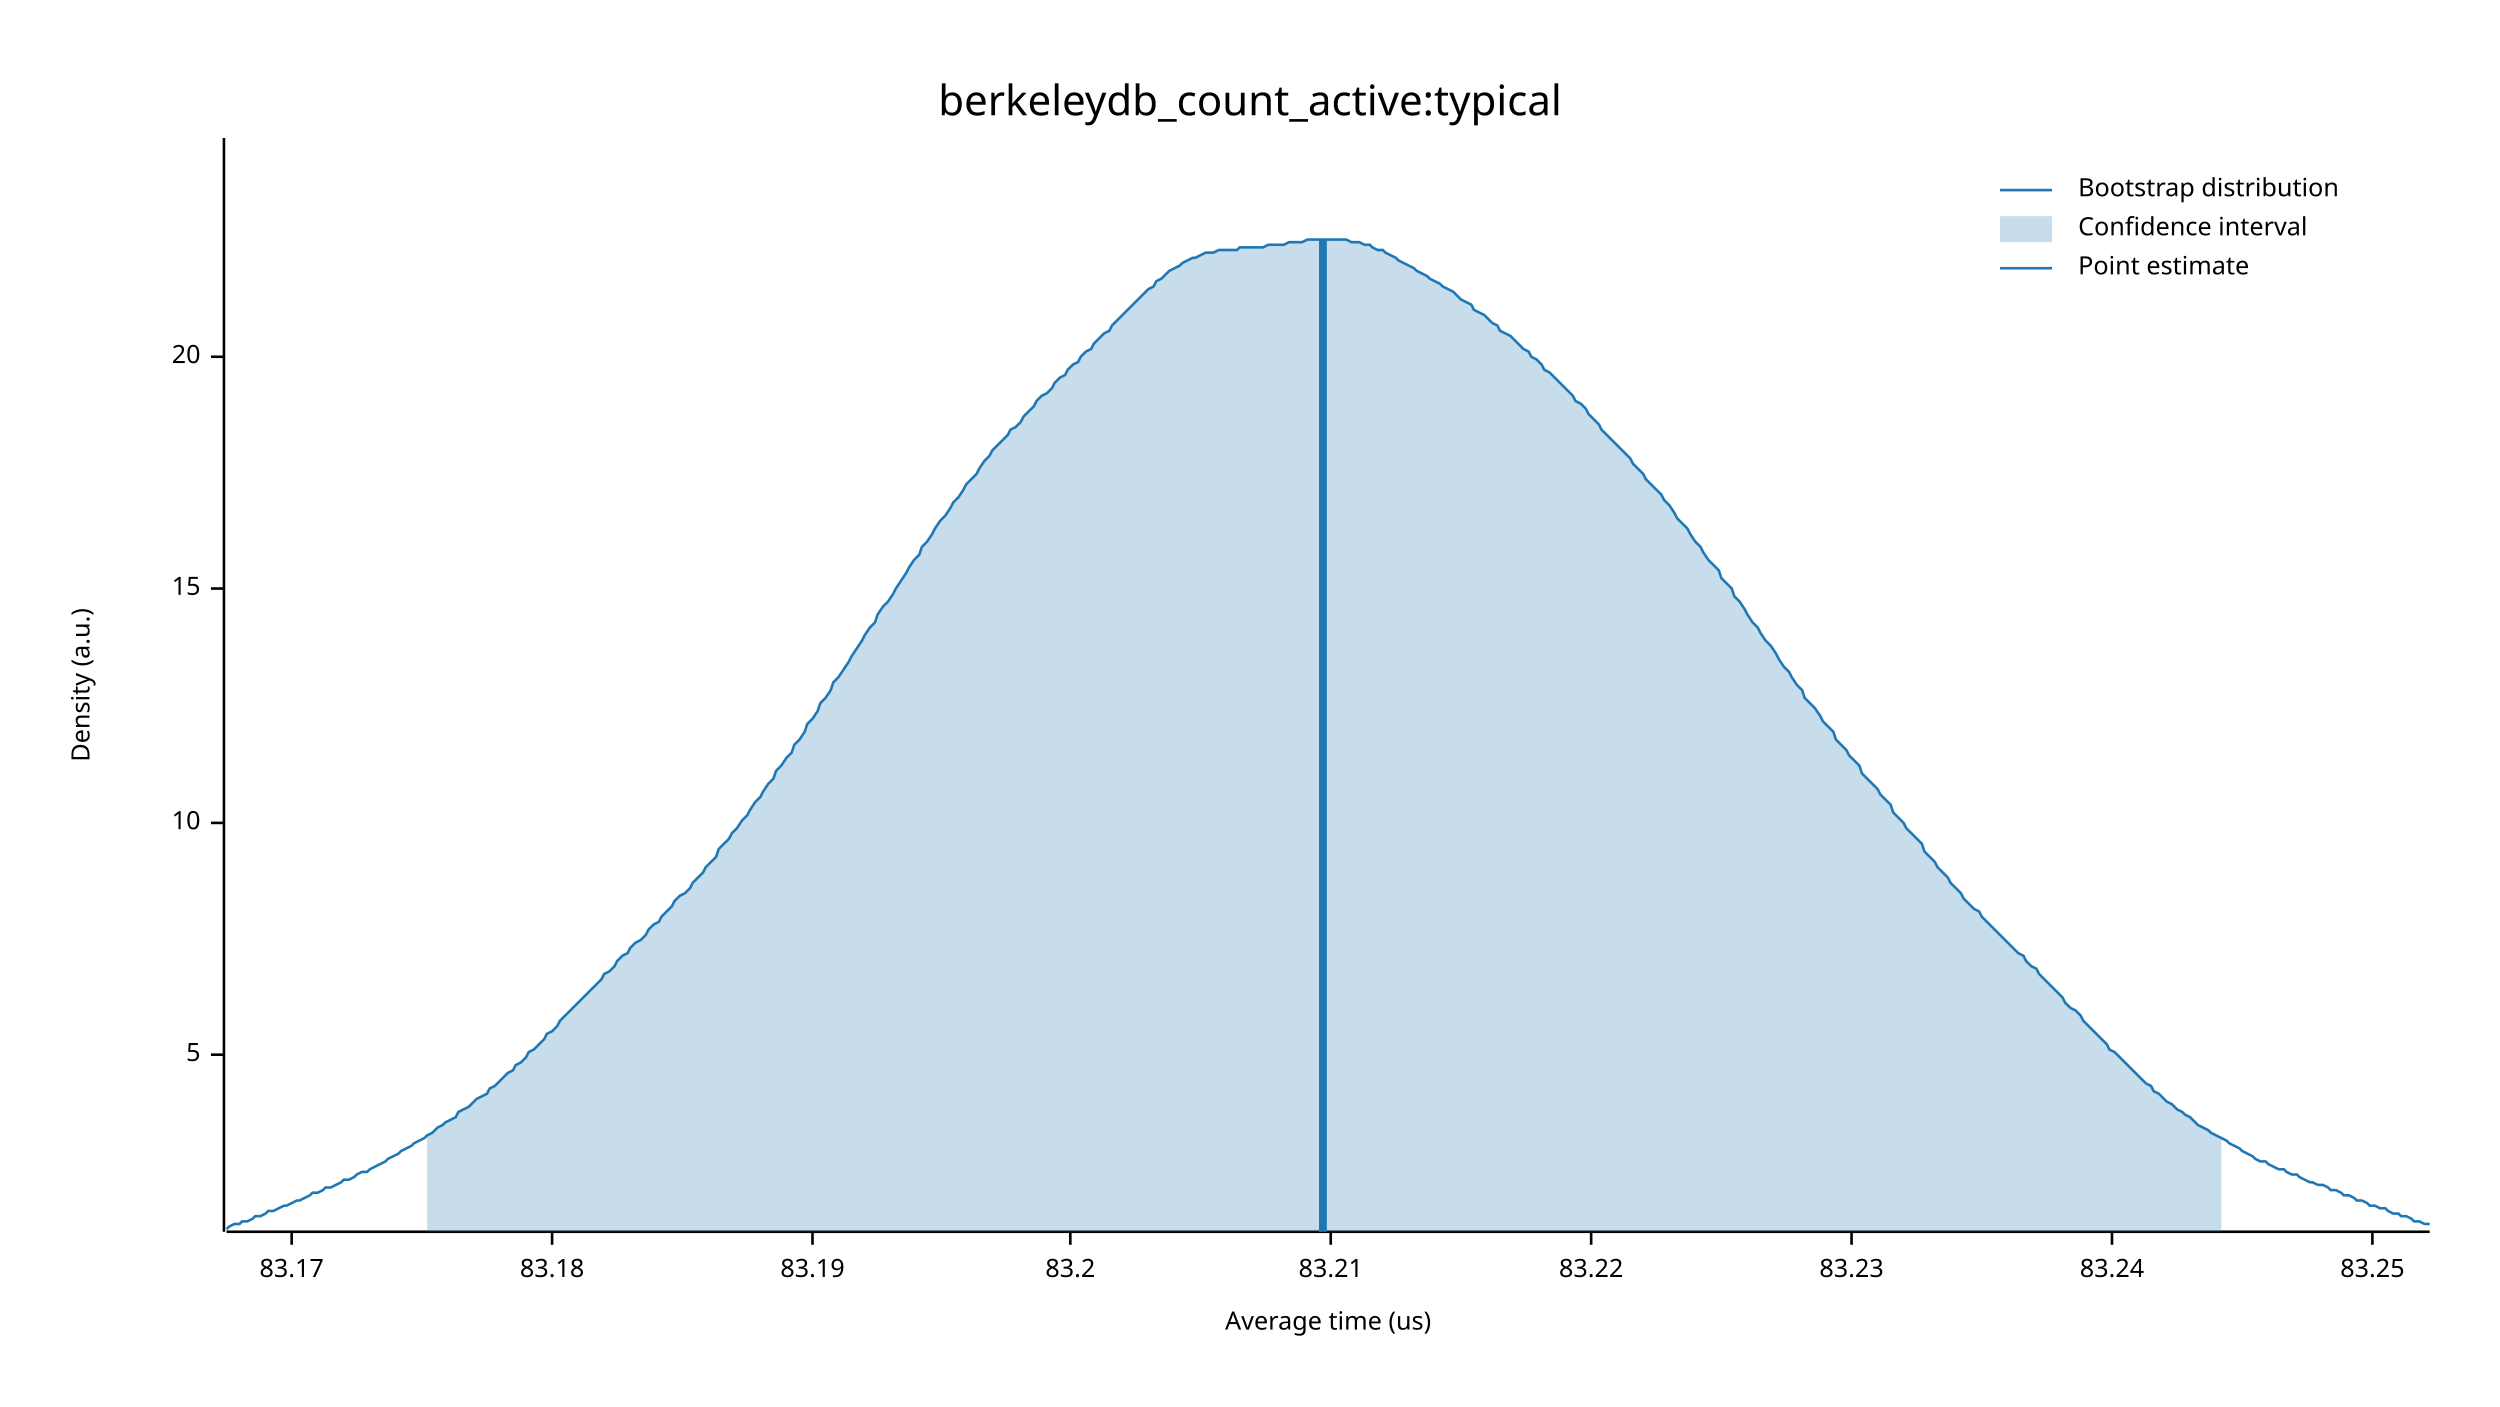
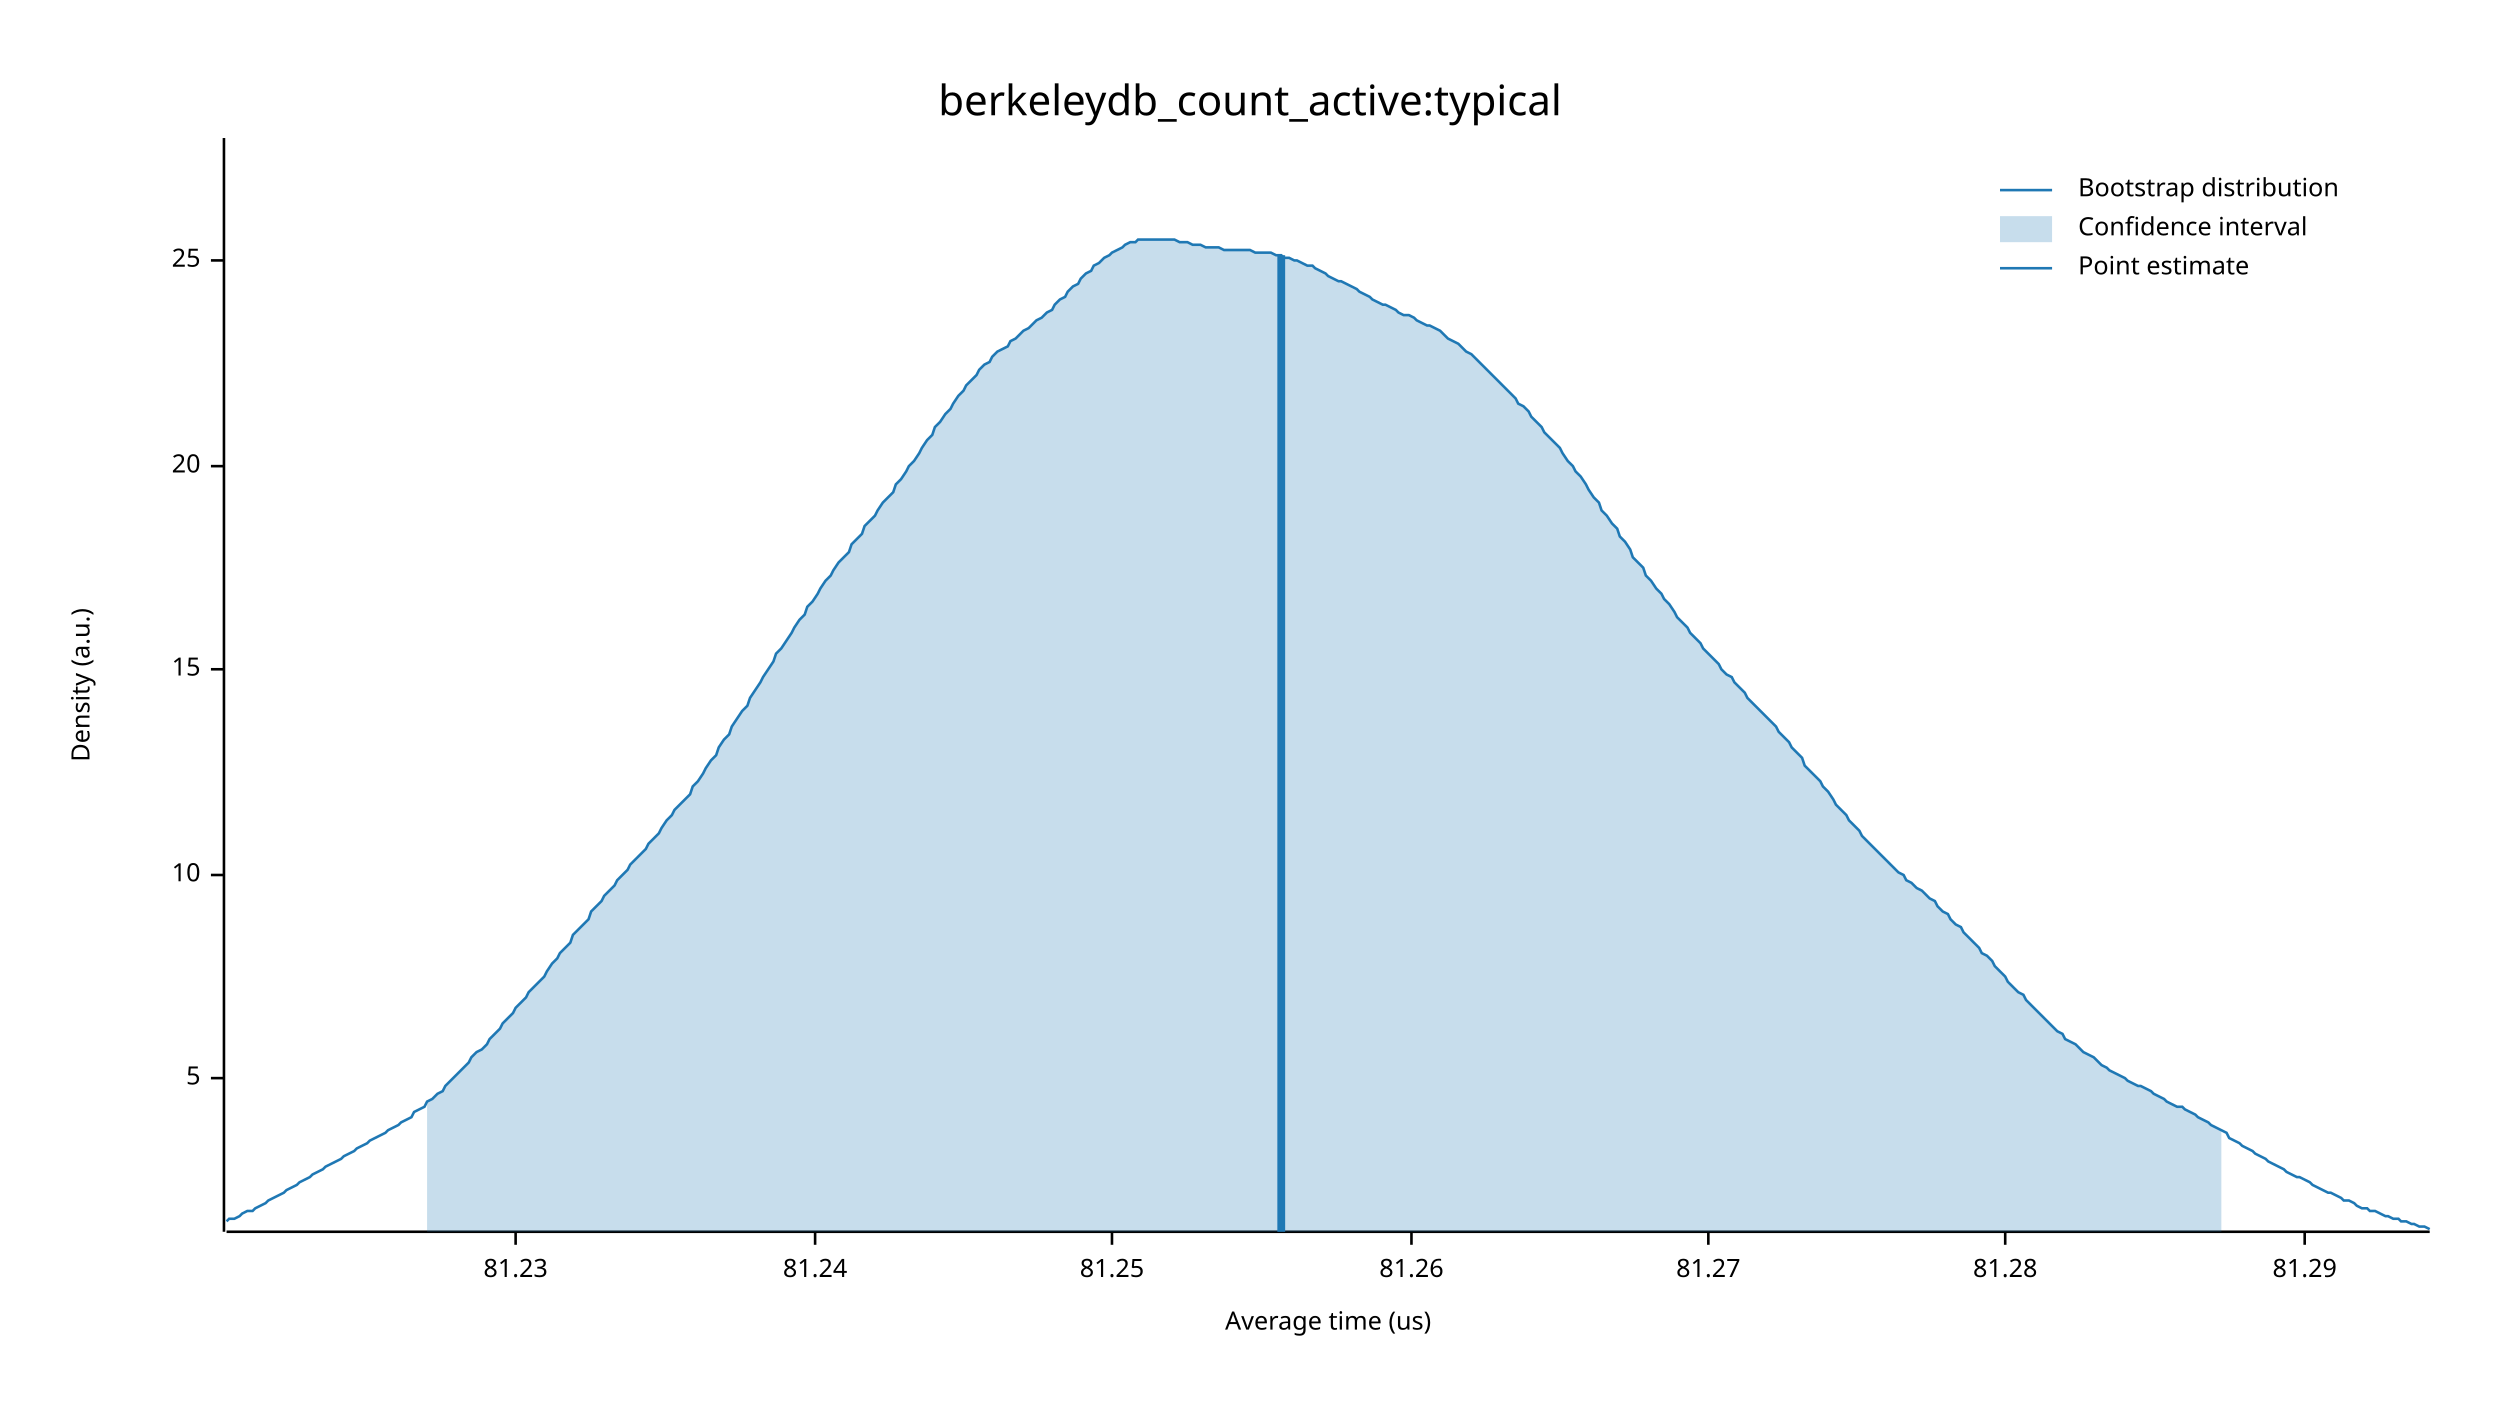
<svg xmlns="http://www.w3.org/2000/svg" width="960" height="540" viewBox="0 0 960 540">
  <text x="480" y="32" dy="0.76em" text-anchor="middle" font-family="sans-serif" font-size="16.129" opacity="1" fill="#000000">
berkeleydb_count_active:typical
</text>
  <text x="27" y="263" dy="0.76em" text-anchor="middle" font-family="sans-serif" font-size="9.677" opacity="1" fill="#000000" transform="rotate(270, 27, 263)">
Density (a.u.)
</text>
  <text x="510" y="513" dy="-0.5ex" text-anchor="middle" font-family="sans-serif" font-size="9.677" opacity="1" fill="#000000">
Average time (us)
</text>
  <polyline fill="none" opacity="1" stroke="#000000" stroke-width="1" points="86,53 86,473 " />
-   <text x="77" y="405" dy="0.5ex" text-anchor="end" font-family="sans-serif" font-size="9.677" opacity="1" fill="#000000">
+   <text x="77" y="414" dy="0.5ex" text-anchor="end" font-family="sans-serif" font-size="9.677" opacity="1" fill="#000000">
5
</text>
-   <polyline fill="none" opacity="1" stroke="#000000" stroke-width="1" points="81,405 86,405 " />
-   <text x="77" y="316" dy="0.5ex" text-anchor="end" font-family="sans-serif" font-size="9.677" opacity="1" fill="#000000">
+   <polyline fill="none" opacity="1" stroke="#000000" stroke-width="1" points="81,414 86,414 " />
+   <text x="77" y="336" dy="0.5ex" text-anchor="end" font-family="sans-serif" font-size="9.677" opacity="1" fill="#000000">
10
</text>
-   <polyline fill="none" opacity="1" stroke="#000000" stroke-width="1" points="81,316 86,316 " />
-   <text x="77" y="226" dy="0.5ex" text-anchor="end" font-family="sans-serif" font-size="9.677" opacity="1" fill="#000000">
+   <polyline fill="none" opacity="1" stroke="#000000" stroke-width="1" points="81,336 86,336 " />
+   <text x="77" y="257" dy="0.5ex" text-anchor="end" font-family="sans-serif" font-size="9.677" opacity="1" fill="#000000">
15
</text>
-   <polyline fill="none" opacity="1" stroke="#000000" stroke-width="1" points="81,226 86,226 " />
-   <text x="77" y="137" dy="0.5ex" text-anchor="end" font-family="sans-serif" font-size="9.677" opacity="1" fill="#000000">
+   <polyline fill="none" opacity="1" stroke="#000000" stroke-width="1" points="81,257 86,257 " />
+   <text x="77" y="179" dy="0.5ex" text-anchor="end" font-family="sans-serif" font-size="9.677" opacity="1" fill="#000000">
20
</text>
-   <polyline fill="none" opacity="1" stroke="#000000" stroke-width="1" points="81,137 86,137 " />
+   <polyline fill="none" opacity="1" stroke="#000000" stroke-width="1" points="81,179 86,179 " />
+   <text x="77" y="100" dy="0.5ex" text-anchor="end" font-family="sans-serif" font-size="9.677" opacity="1" fill="#000000">
+ 25
+ </text>
+   <polyline fill="none" opacity="1" stroke="#000000" stroke-width="1" points="81,100 86,100 " />
  <polyline fill="none" opacity="1" stroke="#000000" stroke-width="1" points="87,473 933,473 " />
-   <text x="112" y="483" dy="0.76em" text-anchor="middle" font-family="sans-serif" font-size="9.677" opacity="1" fill="#000000">
- 83.17
+   <text x="198" y="483" dy="0.76em" text-anchor="middle" font-family="sans-serif" font-size="9.677" opacity="1" fill="#000000">
+ 81.23
</text>
-   <polyline fill="none" opacity="1" stroke="#000000" stroke-width="1" points="112,473 112,478 " />
-   <text x="212" y="483" dy="0.76em" text-anchor="middle" font-family="sans-serif" font-size="9.677" opacity="1" fill="#000000">
- 83.18
+   <polyline fill="none" opacity="1" stroke="#000000" stroke-width="1" points="198,473 198,478 " />
+   <text x="313" y="483" dy="0.76em" text-anchor="middle" font-family="sans-serif" font-size="9.677" opacity="1" fill="#000000">
+ 81.24
</text>
-   <polyline fill="none" opacity="1" stroke="#000000" stroke-width="1" points="212,473 212,478 " />
-   <text x="312" y="483" dy="0.76em" text-anchor="middle" font-family="sans-serif" font-size="9.677" opacity="1" fill="#000000">
- 83.19
+   <polyline fill="none" opacity="1" stroke="#000000" stroke-width="1" points="313,473 313,478 " />
+   <text x="427" y="483" dy="0.76em" text-anchor="middle" font-family="sans-serif" font-size="9.677" opacity="1" fill="#000000">
+ 81.25
</text>
-   <polyline fill="none" opacity="1" stroke="#000000" stroke-width="1" points="312,473 312,478 " />
-   <text x="411" y="483" dy="0.76em" text-anchor="middle" font-family="sans-serif" font-size="9.677" opacity="1" fill="#000000">
- 83.2
+   <polyline fill="none" opacity="1" stroke="#000000" stroke-width="1" points="427,473 427,478 " />
+   <text x="542" y="483" dy="0.76em" text-anchor="middle" font-family="sans-serif" font-size="9.677" opacity="1" fill="#000000">
+ 81.26
</text>
-   <polyline fill="none" opacity="1" stroke="#000000" stroke-width="1" points="411,473 411,478 " />
-   <text x="511" y="483" dy="0.76em" text-anchor="middle" font-family="sans-serif" font-size="9.677" opacity="1" fill="#000000">
- 83.21
+   <polyline fill="none" opacity="1" stroke="#000000" stroke-width="1" points="542,473 542,478 " />
+   <text x="656" y="483" dy="0.76em" text-anchor="middle" font-family="sans-serif" font-size="9.677" opacity="1" fill="#000000">
+ 81.27
</text>
-   <polyline fill="none" opacity="1" stroke="#000000" stroke-width="1" points="511,473 511,478 " />
-   <text x="611" y="483" dy="0.76em" text-anchor="middle" font-family="sans-serif" font-size="9.677" opacity="1" fill="#000000">
- 83.22
+   <polyline fill="none" opacity="1" stroke="#000000" stroke-width="1" points="656,473 656,478 " />
+   <text x="770" y="483" dy="0.76em" text-anchor="middle" font-family="sans-serif" font-size="9.677" opacity="1" fill="#000000">
+ 81.28
</text>
-   <polyline fill="none" opacity="1" stroke="#000000" stroke-width="1" points="611,473 611,478 " />
-   <text x="711" y="483" dy="0.76em" text-anchor="middle" font-family="sans-serif" font-size="9.677" opacity="1" fill="#000000">
- 83.23
+   <polyline fill="none" opacity="1" stroke="#000000" stroke-width="1" points="770,473 770,478 " />
+   <text x="885" y="483" dy="0.76em" text-anchor="middle" font-family="sans-serif" font-size="9.677" opacity="1" fill="#000000">
+ 81.29
</text>
-   <polyline fill="none" opacity="1" stroke="#000000" stroke-width="1" points="711,473 711,478 " />
-   <text x="811" y="483" dy="0.76em" text-anchor="middle" font-family="sans-serif" font-size="9.677" opacity="1" fill="#000000">
- 83.24
- </text>
-   <polyline fill="none" opacity="1" stroke="#000000" stroke-width="1" points="811,473 811,478 " />
-   <text x="911" y="483" dy="0.76em" text-anchor="middle" font-family="sans-serif" font-size="9.677" opacity="1" fill="#000000">
- 83.25
- </text>
-   <polyline fill="none" opacity="1" stroke="#000000" stroke-width="1" points="911,473 911,478 " />
-   <polyline fill="none" opacity="1" stroke="#1F78B4" stroke-width="1" points="87,472 88,471 90,470 92,470 93,469 95,469 97,468 98,467 100,467 102,466 103,465 105,465 107,464 109,463 110,463 112,462 114,461 115,461 117,460 119,459 120,458 122,458 124,457 125,456 127,456 129,455 131,454 132,453 134,453 136,452 137,451 139,450 141,450 142,449 144,448 146,447 148,446 149,445 151,444 153,443 154,442 156,441 158,440 159,439 161,438 163,437 164,436 166,435 168,433 170,432 171,431 173,430 175,429 176,427 178,426 180,425 181,424 183,422 185,421 187,420 188,418 190,417 192,415 193,414 195,412 197,411 198,409 200,408 202,406 203,404 205,403 207,401 209,399 210,397 212,396 214,394 215,392 217,390 219,388 220,387 222,385 224,383 226,381 227,380 229,378 231,376 232,374 234,373 236,371 237,369 239,367 241,366 242,364 244,362 246,361 248,359 249,357 251,355 253,354 254,352 256,350 258,348 259,346 261,344 263,343 265,341 266,339 268,337 270,335 271,333 273,331 275,329 276,326 278,324 280,322 281,320 283,318 285,315 287,313 288,311 290,308 292,306 293,304 295,301 297,299 298,296 300,294 302,291 304,289 305,286 307,284 309,281 310,278 312,276 314,273 315,270 317,268 319,265 320,262 322,260 324,257 326,254 327,252 329,249 331,246 332,244 334,241 336,239 337,236 339,233 341,231 343,228 344,226 346,223 348,220 349,218 351,215 353,213 354,210 356,208 358,205 359,203 361,200 363,198 365,195 366,193 368,191 370,188 371,186 373,184 375,182 376,180 378,177 380,175 381,173 383,171 385,169 387,167 388,165 390,164 392,162 393,160 395,158 397,156 398,154 400,152 402,151 404,149 405,147 407,145 409,144 410,142 412,140 414,139 415,137 417,135 419,134 420,132 422,130 424,128 426,127 427,125 429,123 431,121 432,120 434,118 436,116 437,115 439,113 441,111 443,110 444,108 446,107 448,105 449,104 451,103 453,102 454,101 456,100 458,99 459,99 461,98 463,97 465,97 466,97 468,96 470,96 471,96 473,96 475,96 476,95 478,95 480,95 482,95 483,95 485,95 487,94 488,94 490,94 492,94 493,94 495,93 497,93 498,93 500,93 502,92 504,92 505,92 507,92 509,92 510,92 512,92 514,92 515,92 517,92 519,93 521,93 522,93 524,94 526,94 527,95 529,96 531,96 532,97 534,98 536,99 537,100 539,101 541,102 543,103 544,104 546,105 548,106 549,107 551,108 553,109 554,110 556,111 558,112 560,114 561,115 563,116 565,117 566,119 568,120 570,121 571,122 573,124 575,125 576,127 578,128 580,129 582,131 583,132 585,134 587,135 588,137 590,138 592,140 593,142 595,143 597,145 599,147 600,148 602,150 604,152 605,154 607,155 609,157 610,159 612,161 614,163 615,165 617,167 619,169 621,171 622,172 624,174 626,176 627,178 629,180 631,182 632,184 634,186 636,188 638,190 639,192 641,194 643,197 644,199 646,201 648,203 649,205 651,208 653,210 654,212 656,215 658,217 660,219 661,222 663,224 665,226 666,229 668,231 670,234 671,236 673,239 675,241 676,243 678,246 680,248 682,251 683,253 685,256 687,258 688,260 690,263 692,265 693,268 695,270 697,272 699,275 700,277 702,279 704,281 705,284 707,286 709,288 710,290 712,292 714,294 715,297 717,299 719,301 721,303 722,305 724,307 726,309 727,312 729,314 731,316 732,318 734,320 736,322 738,324 739,327 741,329 743,331 744,333 746,335 748,337 749,339 751,341 753,343 754,345 756,347 758,349 760,350 761,352 763,354 765,356 766,357 768,359 770,361 771,362 773,364 775,366 777,367 778,369 780,371 782,372 783,374 785,376 787,378 788,379 790,381 792,383 793,385 795,387 797,388 799,390 800,392 802,394 804,396 805,397 807,399 809,401 810,403 812,404 814,406 816,408 817,409 819,411 821,413 822,414 824,416 826,417 827,419 829,420 831,422 832,423 834,424 836,426 838,427 839,428 841,429 843,431 844,432 846,433 848,434 849,435 851,436 853,437 855,438 856,439 858,440 860,441 861,442 863,443 865,444 866,445 868,446 870,446 871,447 873,448 875,449 877,449 878,450 880,451 882,451 883,452 885,453 887,454 888,454 890,455 892,455 894,456 895,457 897,457 899,458 900,459 902,459 904,460 905,461 907,461 909,462 910,463 912,463 914,464 916,464 917,465 919,466 921,466 922,467 924,467 926,468 927,469 929,469 931,470 933,470 " />
-   <polygon opacity="0.25" fill="#1F78B4" points="164,436 166,435 168,433 170,432 171,431 173,430 175,429 176,427 178,426 180,425 181,424 183,422 185,421 187,420 188,418 190,417 192,415 193,414 195,412 197,411 198,409 200,408 202,406 203,404 205,403 207,401 209,399 210,397 212,396 214,394 215,392 217,390 219,388 220,387 222,385 224,383 226,381 227,380 229,378 231,376 232,374 234,373 236,371 237,369 239,367 241,366 242,364 244,362 246,361 248,359 249,357 251,355 253,354 254,352 256,350 258,348 259,346 261,344 263,343 265,341 266,339 268,337 270,335 271,333 273,331 275,329 276,326 278,324 280,322 281,320 283,318 285,315 287,313 288,311 290,308 292,306 293,304 295,301 297,299 298,296 300,294 302,291 304,289 305,286 307,284 309,281 310,278 312,276 314,273 315,270 317,268 319,265 320,262 322,260 324,257 326,254 327,252 329,249 331,246 332,244 334,241 336,239 337,236 339,233 341,231 343,228 344,226 346,223 348,220 349,218 351,215 353,213 354,210 356,208 358,205 359,203 361,200 363,198 365,195 366,193 368,191 370,188 371,186 373,184 375,182 376,180 378,177 380,175 381,173 383,171 385,169 387,167 388,165 390,164 392,162 393,160 395,158 397,156 398,154 400,152 402,151 404,149 405,147 407,145 409,144 410,142 412,140 414,139 415,137 417,135 419,134 420,132 422,130 424,128 426,127 427,125 429,123 431,121 432,120 434,118 436,116 437,115 439,113 441,111 443,110 444,108 446,107 448,105 449,104 451,103 453,102 454,101 456,100 458,99 459,99 461,98 463,97 465,97 466,97 468,96 470,96 471,96 473,96 475,96 476,95 478,95 480,95 482,95 483,95 485,95 487,94 488,94 490,94 492,94 493,94 495,93 497,93 498,93 500,93 502,92 504,92 505,92 507,92 509,92 510,92 512,92 514,92 515,92 517,92 519,93 521,93 522,93 524,94 526,94 527,95 529,96 531,96 532,97 534,98 536,99 537,100 539,101 541,102 543,103 544,104 546,105 548,106 549,107 551,108 553,109 554,110 556,111 558,112 560,114 561,115 563,116 565,117 566,119 568,120 570,121 571,122 573,124 575,125 576,127 578,128 580,129 582,131 583,132 585,134 587,135 588,137 590,138 592,140 593,142 595,143 597,145 599,147 600,148 602,150 604,152 605,154 607,155 609,157 610,159 612,161 614,163 615,165 617,167 619,169 621,171 622,172 624,174 626,176 627,178 629,180 631,182 632,184 634,186 636,188 638,190 639,192 641,194 643,197 644,199 646,201 648,203 649,205 651,208 653,210 654,212 656,215 658,217 660,219 661,222 663,224 665,226 666,229 668,231 670,234 671,236 673,239 675,241 676,243 678,246 680,248 682,251 683,253 685,256 687,258 688,260 690,263 692,265 693,268 695,270 697,272 699,275 700,277 702,279 704,281 705,284 707,286 709,288 710,290 712,292 714,294 715,297 717,299 719,301 721,303 722,305 724,307 726,309 727,312 729,314 731,316 732,318 734,320 736,322 738,324 739,327 741,329 743,331 744,333 746,335 748,337 749,339 751,341 753,343 754,345 756,347 758,349 760,350 761,352 763,354 765,356 766,357 768,359 770,361 771,362 773,364 775,366 777,367 778,369 780,371 782,372 783,374 785,376 787,378 788,379 790,381 792,383 793,385 795,387 797,388 799,390 800,392 802,394 804,396 805,397 807,399 809,401 810,403 812,404 814,406 816,408 817,409 819,411 821,413 822,414 824,416 826,417 827,419 829,420 831,422 832,423 834,424 836,426 838,427 839,428 841,429 843,431 844,432 846,433 848,434 849,435 851,436 853,437 853,473 164,473 " />
-   <polyline fill="none" opacity="1" stroke="#1F78B4" stroke-width="3" points="508,473 508,92 " />
+   <polyline fill="none" opacity="1" stroke="#000000" stroke-width="1" points="885,473 885,478 " />
+   <polyline fill="none" opacity="1" stroke="#1F78B4" stroke-width="1" points="87,469 88,468 90,468 92,467 93,466 95,465 97,465 98,464 100,463 102,462 103,461 105,460 107,459 109,458 110,457 112,456 114,455 115,454 117,453 119,452 120,451 122,450 124,449 125,448 127,447 129,446 131,445 132,444 134,443 136,442 137,441 139,440 141,439 142,438 144,437 146,436 148,435 149,434 151,433 153,432 154,431 156,430 158,429 159,427 161,426 163,425 164,423 166,422 168,420 170,419 171,417 173,415 175,413 176,412 178,410 180,408 181,406 183,404 185,403 187,401 188,399 190,397 192,395 193,393 195,391 197,389 198,387 200,385 202,383 203,381 205,379 207,377 209,375 210,373 212,370 214,368 215,366 217,364 219,362 220,359 222,357 224,355 226,353 227,350 229,348 231,346 232,344 234,342 236,340 237,338 239,336 241,334 242,332 244,330 246,328 248,326 249,324 251,322 253,320 254,318 256,315 258,313 259,311 261,309 263,307 265,305 266,302 268,300 270,297 271,295 273,292 275,290 276,287 278,284 280,282 281,279 283,276 285,273 287,271 288,268 290,265 292,262 293,260 295,257 297,254 298,251 300,249 302,246 304,243 305,241 307,238 309,236 310,233 312,231 314,228 315,226 317,223 319,221 320,219 322,216 324,214 326,212 327,209 329,207 331,205 332,202 334,200 336,198 337,196 339,193 341,191 343,189 344,186 346,184 348,181 349,179 351,177 353,174 354,172 356,169 358,167 359,164 361,162 363,159 365,157 366,155 368,152 370,150 371,148 373,146 375,144 376,142 378,140 380,139 381,137 383,135 385,134 387,133 388,131 390,130 392,128 393,127 395,126 397,124 398,123 400,122 402,120 404,119 405,117 407,115 409,114 410,112 412,110 414,109 415,107 417,105 419,104 420,102 422,101 424,99 426,98 427,97 429,96 431,95 432,94 434,93 436,93 437,92 439,92 441,92 443,92 444,92 446,92 448,92 449,92 451,92 453,93 454,93 456,93 458,94 459,94 461,94 463,95 465,95 466,95 468,95 470,96 471,96 473,96 475,96 476,96 478,96 480,96 482,97 483,97 485,97 487,97 488,97 490,98 492,98 493,99 495,99 497,100 498,100 500,101 502,102 504,102 505,103 507,104 509,105 510,106 512,107 514,108 515,108 517,109 519,110 521,111 522,112 524,113 526,114 527,115 529,116 531,117 532,117 534,118 536,119 537,120 539,121 541,121 543,122 544,123 546,124 548,125 549,125 551,126 553,127 554,128 556,130 558,131 560,132 561,133 563,135 565,136 566,137 568,139 570,141 571,142 573,144 575,146 576,147 578,149 580,151 582,153 583,155 585,156 587,158 588,160 590,162 592,164 593,166 595,168 597,170 599,172 600,174 602,177 604,179 605,181 607,183 609,186 610,188 612,191 614,193 615,196 617,198 619,201 621,203 622,206 624,208 626,211 627,214 629,216 631,218 632,221 634,223 636,226 638,228 639,230 641,232 643,235 644,237 646,239 648,241 649,243 651,245 653,247 654,249 656,251 658,253 660,255 661,257 663,259 665,260 666,262 668,264 670,266 671,268 673,270 675,272 676,273 678,275 680,277 682,279 683,281 685,283 687,285 688,287 690,289 692,291 693,294 695,296 697,298 699,300 700,302 702,304 704,307 705,309 707,311 709,313 710,315 712,317 714,319 715,321 717,323 719,325 721,327 722,328 724,330 726,332 727,333 729,335 731,336 732,338 734,339 736,341 738,342 739,343 741,345 743,346 744,348 746,350 748,351 749,353 751,355 753,356 754,358 756,360 758,362 760,364 761,366 763,367 765,369 766,371 768,373 770,375 771,377 773,379 775,381 777,382 778,384 780,386 782,388 783,389 785,391 787,393 788,394 790,396 792,397 793,399 795,400 797,401 799,403 800,404 802,405 804,406 805,407 807,409 809,410 810,411 812,412 814,413 816,414 817,415 819,416 821,417 822,417 824,418 826,419 827,420 829,421 831,422 832,423 834,424 836,425 838,425 839,426 841,427 843,428 844,429 846,430 848,431 849,432 851,433 853,434 855,435 856,437 858,438 860,439 861,440 863,441 865,442 866,443 868,444 870,445 871,446 873,447 875,448 877,449 878,450 880,451 882,452 883,452 885,453 887,454 888,455 890,456 892,457 894,458 895,458 897,459 899,460 900,461 902,461 904,462 905,463 907,464 909,464 910,465 912,465 914,466 916,467 917,467 919,468 921,468 922,469 924,469 926,470 927,470 929,471 931,471 933,472 " />
+   <polygon opacity="0.25" fill="#1F78B4" points="164,423 166,422 168,420 170,419 171,417 173,415 175,413 176,412 178,410 180,408 181,406 183,404 185,403 187,401 188,399 190,397 192,395 193,393 195,391 197,389 198,387 200,385 202,383 203,381 205,379 207,377 209,375 210,373 212,370 214,368 215,366 217,364 219,362 220,359 222,357 224,355 226,353 227,350 229,348 231,346 232,344 234,342 236,340 237,338 239,336 241,334 242,332 244,330 246,328 248,326 249,324 251,322 253,320 254,318 256,315 258,313 259,311 261,309 263,307 265,305 266,302 268,300 270,297 271,295 273,292 275,290 276,287 278,284 280,282 281,279 283,276 285,273 287,271 288,268 290,265 292,262 293,260 295,257 297,254 298,251 300,249 302,246 304,243 305,241 307,238 309,236 310,233 312,231 314,228 315,226 317,223 319,221 320,219 322,216 324,214 326,212 327,209 329,207 331,205 332,202 334,200 336,198 337,196 339,193 341,191 343,189 344,186 346,184 348,181 349,179 351,177 353,174 354,172 356,169 358,167 359,164 361,162 363,159 365,157 366,155 368,152 370,150 371,148 373,146 375,144 376,142 378,140 380,139 381,137 383,135 385,134 387,133 388,131 390,130 392,128 393,127 395,126 397,124 398,123 400,122 402,120 404,119 405,117 407,115 409,114 410,112 412,110 414,109 415,107 417,105 419,104 420,102 422,101 424,99 426,98 427,97 429,96 431,95 432,94 434,93 436,93 437,92 439,92 441,92 443,92 444,92 446,92 448,92 449,92 451,92 453,93 454,93 456,93 458,94 459,94 461,94 463,95 465,95 466,95 468,95 470,96 471,96 473,96 475,96 476,96 478,96 480,96 482,97 483,97 485,97 487,97 488,97 490,98 492,98 493,99 495,99 497,100 498,100 500,101 502,102 504,102 505,103 507,104 509,105 510,106 512,107 514,108 515,108 517,109 519,110 521,111 522,112 524,113 526,114 527,115 529,116 531,117 532,117 534,118 536,119 537,120 539,121 541,121 543,122 544,123 546,124 548,125 549,125 551,126 553,127 554,128 556,130 558,131 560,132 561,133 563,135 565,136 566,137 568,139 570,141 571,142 573,144 575,146 576,147 578,149 580,151 582,153 583,155 585,156 587,158 588,160 590,162 592,164 593,166 595,168 597,170 599,172 600,174 602,177 604,179 605,181 607,183 609,186 610,188 612,191 614,193 615,196 617,198 619,201 621,203 622,206 624,208 626,211 627,214 629,216 631,218 632,221 634,223 636,226 638,228 639,230 641,232 643,235 644,237 646,239 648,241 649,243 651,245 653,247 654,249 656,251 658,253 660,255 661,257 663,259 665,260 666,262 668,264 670,266 671,268 673,270 675,272 676,273 678,275 680,277 682,279 683,281 685,283 687,285 688,287 690,289 692,291 693,294 695,296 697,298 699,300 700,302 702,304 704,307 705,309 707,311 709,313 710,315 712,317 714,319 715,321 717,323 719,325 721,327 722,328 724,330 726,332 727,333 729,335 731,336 732,338 734,339 736,341 738,342 739,343 741,345 743,346 744,348 746,350 748,351 749,353 751,355 753,356 754,358 756,360 758,362 760,364 761,366 763,367 765,369 766,371 768,373 770,375 771,377 773,379 775,381 777,382 778,384 780,386 782,388 783,389 785,391 787,393 788,394 790,396 792,397 793,399 795,400 797,401 799,403 800,404 802,405 804,406 805,407 807,409 809,410 810,411 812,412 814,413 816,414 817,415 819,416 821,417 822,417 824,418 826,419 827,420 829,421 831,422 832,423 834,424 836,425 838,425 839,426 841,427 843,428 844,429 846,430 848,431 849,432 851,433 853,434 853,473 164,473 " />
+   <polyline fill="none" opacity="1" stroke="#1F78B4" stroke-width="3" points="492,473 492,98 " />
  <text x="798" y="68" dy="0.76em" text-anchor="start" font-family="sans-serif" font-size="9.677" opacity="1" fill="#000000">
Bootstrap distribution
</text>
  <text x="798" y="83" dy="0.76em" text-anchor="start" font-family="sans-serif" font-size="9.677" opacity="1" fill="#000000">
Confidence interval
</text>
  <text x="798" y="98" dy="0.76em" text-anchor="start" font-family="sans-serif" font-size="9.677" opacity="1" fill="#000000">
Point estimate
</text>
  <polyline fill="none" opacity="1" stroke="#1F78B4" stroke-width="1" points="768,73 788,73 " />
  <rect x="768" y="83" width="20" height="10" opacity="0.25" fill="#1F78B4" stroke="none" />
  <polyline fill="none" opacity="1" stroke="#1F78B4" stroke-width="1" points="768,103 788,103 " />
</svg>
